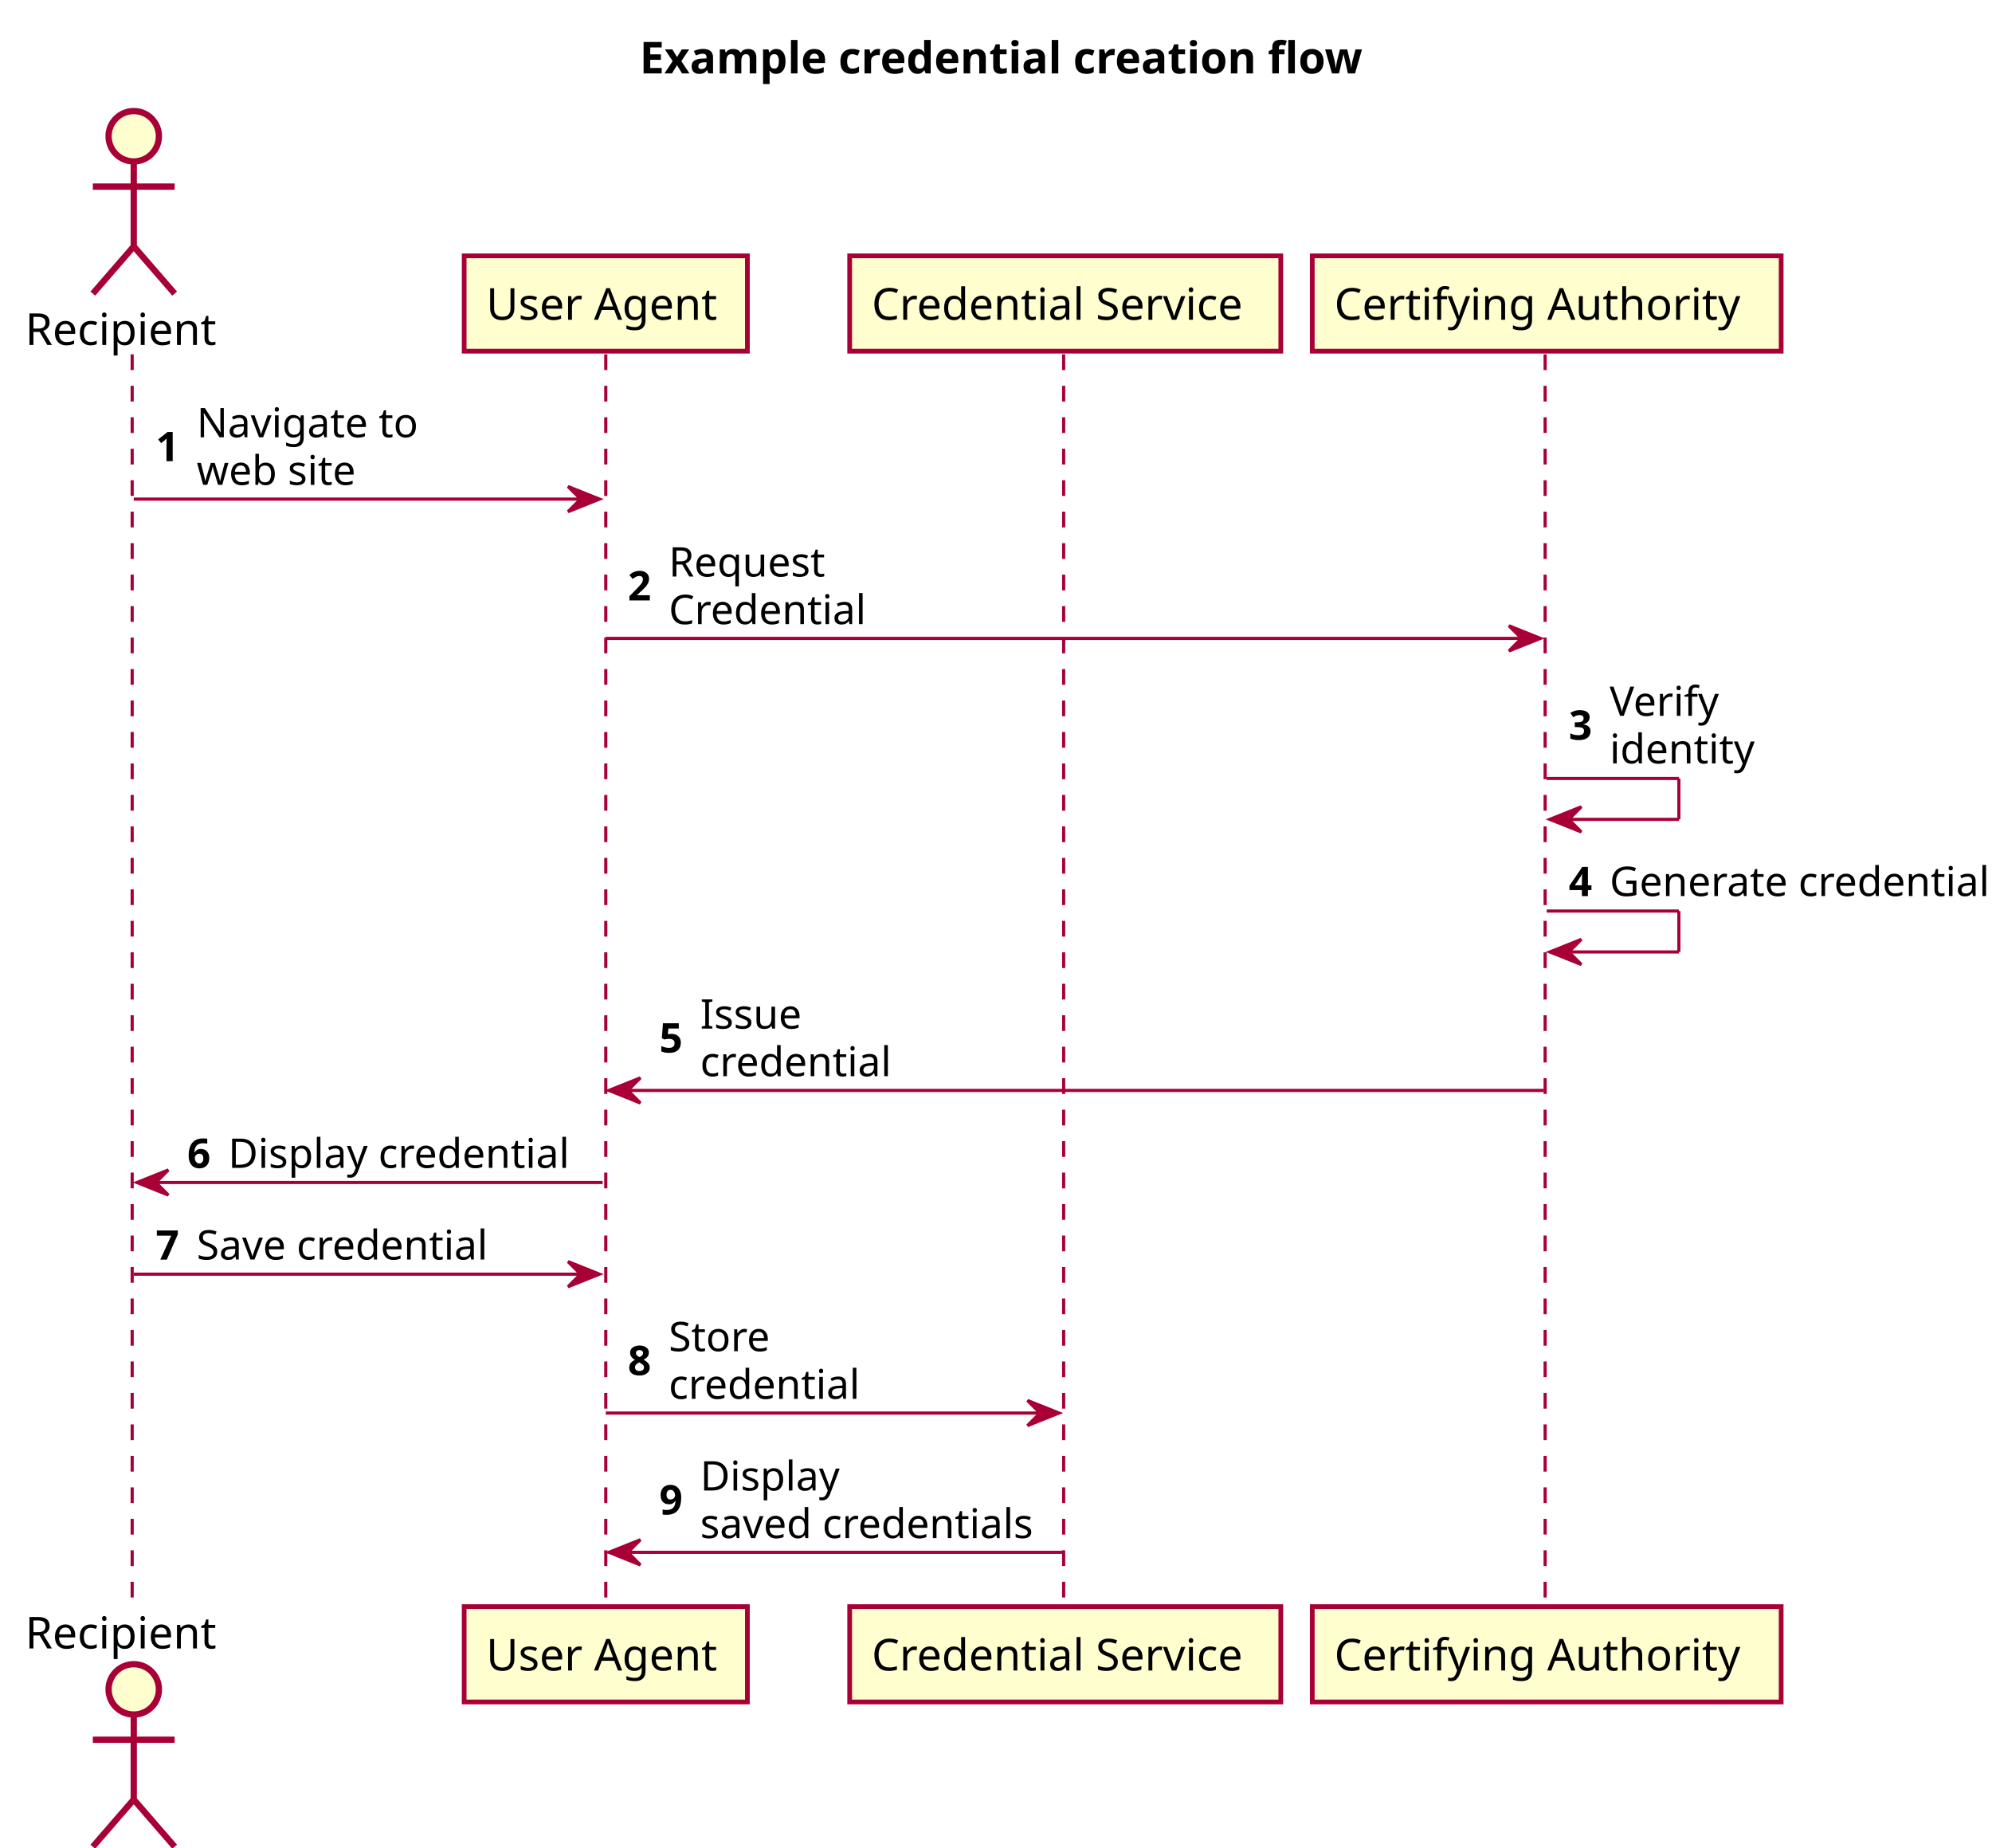
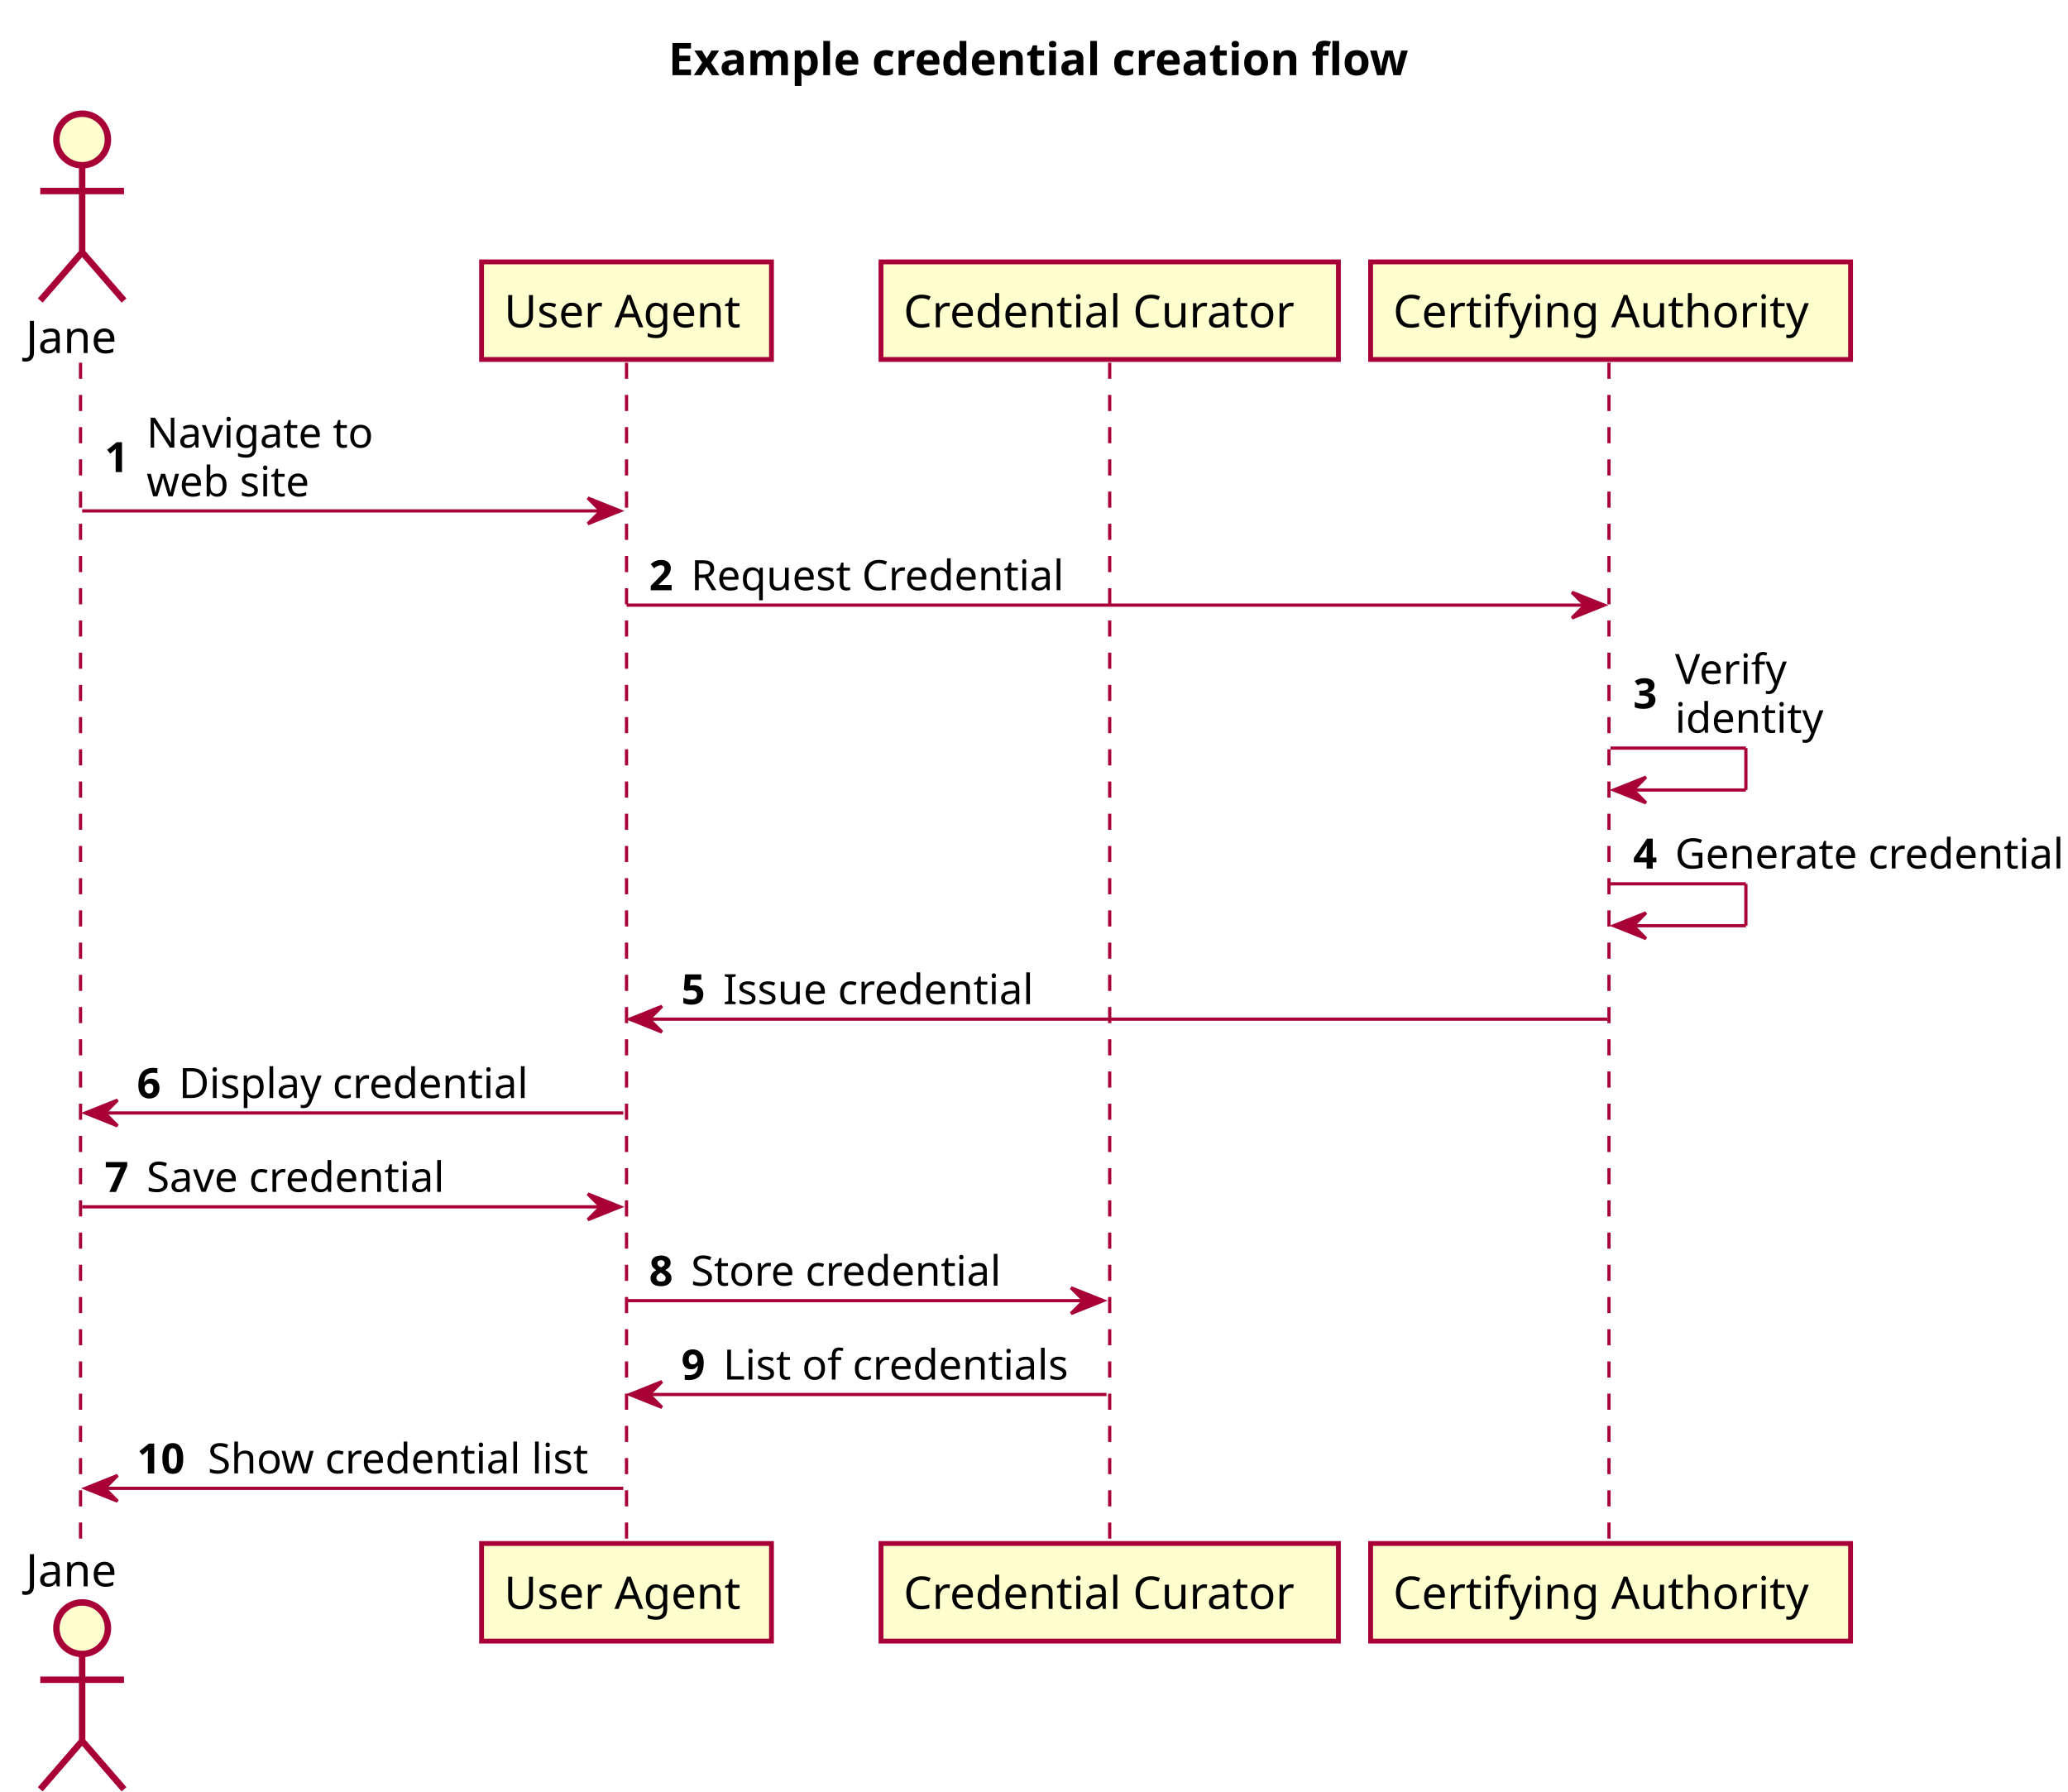
- <svg xmlns="http://www.w3.org/2000/svg" height="587px" style="width:633px;height:587px;" version="1.1" viewBox="0 0 633 587" width="633px">
+ <svg xmlns="http://www.w3.org/2000/svg" height="556px" style="width:642px;height:556px;" version="1.1" viewBox="0 0 642 556" width="642px">
  <defs />
  <g>
-     <text fill="#000000" font-family="Lucida Sans" font-size="14" font-weight="bold" lengthAdjust="spacingAndGlyphs" textLength="236" x="203.25" y="23.337">Example credential creation flow</text>
-     <line style="stroke: #A80036; stroke-width: 1.0; stroke-dasharray: 5.0,5.0;" x1="42" x2="42" y1="112.58" y2="511.477" />
-     <line style="stroke: #A80036; stroke-width: 1.0; stroke-dasharray: 5.0,5.0;" x1="192.5" x2="192.5" y1="112.58" y2="511.477" />
-     <line style="stroke: #A80036; stroke-width: 1.0; stroke-dasharray: 5.0,5.0;" x1="338" x2="338" y1="112.58" y2="511.477" />
-     <line style="stroke: #A80036; stroke-width: 1.0; stroke-dasharray: 5.0,5.0;" x1="491" x2="491" y1="112.58" y2="511.477" />
-     <text fill="#000000" font-family="Lucida Sans" font-size="14" lengthAdjust="spacingAndGlyphs" textLength="63" x="8" y="109.593">Recipient</text>
-     <ellipse cx="42.5" cy="43.29" fill="#FEFECE" rx="8" ry="8" style="stroke: #A80036; stroke-width: 2.0;" />
-     <path d="M42.5,51.29 L42.5,78.29 M29.5,59.29 L55.5,59.29 M42.5,78.29 L29.5,93.29 M42.5,78.29 L55.5,93.29 " fill="#FEFECE" style="stroke: #A80036; stroke-width: 2.0;" />
-     <text fill="#000000" font-family="Lucida Sans" font-size="14" lengthAdjust="spacingAndGlyphs" textLength="63" x="8" y="523.78">Recipient</text>
-     <ellipse cx="42.5" cy="536.767" fill="#FEFECE" rx="8" ry="8" style="stroke: #A80036; stroke-width: 2.0;" />
-     <path d="M42.5,544.767 L42.5,571.767 M29.5,552.767 L55.5,552.767 M42.5,571.767 L29.5,586.767 M42.5,571.767 L55.5,586.767 " fill="#FEFECE" style="stroke: #A80036; stroke-width: 2.0;" />
-     <rect fill="#FEFECE" height="30.29" style="stroke: #A80036; stroke-width: 1.5;" width="90" x="147.5" y="81.29" />
-     <text fill="#000000" font-family="Lucida Sans" font-size="14" lengthAdjust="spacingAndGlyphs" textLength="76" x="154.5" y="101.593">User Agent</text>
-     <rect fill="#FEFECE" height="30.29" style="stroke: #A80036; stroke-width: 1.5;" width="90" x="147.5" y="510.477" />
-     <text fill="#000000" font-family="Lucida Sans" font-size="14" lengthAdjust="spacingAndGlyphs" textLength="76" x="154.5" y="530.78">User Agent</text>
-     <rect fill="#FEFECE" height="30.29" style="stroke: #A80036; stroke-width: 1.5;" width="137" x="270" y="81.29" />
-     <text fill="#000000" font-family="Lucida Sans" font-size="14" lengthAdjust="spacingAndGlyphs" textLength="123" x="277" y="101.593">Credential Service</text>
-     <rect fill="#FEFECE" height="30.29" style="stroke: #A80036; stroke-width: 1.5;" width="137" x="270" y="510.477" />
-     <text fill="#000000" font-family="Lucida Sans" font-size="14" lengthAdjust="spacingAndGlyphs" textLength="123" x="277" y="530.78">Credential Service</text>
-     <rect fill="#FEFECE" height="30.29" style="stroke: #A80036; stroke-width: 1.5;" width="149" x="417" y="81.29" />
-     <text fill="#000000" font-family="Lucida Sans" font-size="14" lengthAdjust="spacingAndGlyphs" textLength="135" x="424" y="101.593">Certifying Authority</text>
-     <rect fill="#FEFECE" height="30.29" style="stroke: #A80036; stroke-width: 1.5;" width="149" x="417" y="510.477" />
-     <text fill="#000000" font-family="Lucida Sans" font-size="14" lengthAdjust="spacingAndGlyphs" textLength="135" x="424" y="530.78">Certifying Authority</text>
-     <polygon fill="#A80036" points="180.5,154.58,190.5,158.58,180.5,162.58,184.5,158.58" style="stroke: #A80036; stroke-width: 1.0;" />
-     <line style="stroke: #A80036; stroke-width: 1.0;" x1="42.5" x2="186.5" y1="158.58" y2="158.58" />
-     <text fill="#000000" font-family="Lucida Sans" font-size="13" font-weight="bold" lengthAdjust="spacingAndGlyphs" textLength="9" x="49.5" y="146.528">1</text>
-     <text fill="#000000" font-family="Lucida Sans" font-size="13" lengthAdjust="spacingAndGlyphs" textLength="72" x="62.5" y="138.933">Navigate to</text>
-     <text fill="#000000" font-family="Lucida Sans" font-size="13" lengthAdjust="spacingAndGlyphs" textLength="52" x="62.5" y="154.059">web site</text>
-     <polygon fill="#A80036" points="479.5,198.833,489.5,202.833,479.5,206.833,483.5,202.833" style="stroke: #A80036; stroke-width: 1.0;" />
-     <line style="stroke: #A80036; stroke-width: 1.0;" x1="192.5" x2="485.5" y1="202.833" y2="202.833" />
-     <text fill="#000000" font-family="Lucida Sans" font-size="13" font-weight="bold" lengthAdjust="spacingAndGlyphs" textLength="9" x="199.5" y="190.78">2</text>
-     <text fill="#000000" font-family="Lucida Sans" font-size="13" lengthAdjust="spacingAndGlyphs" textLength="50" x="212.5" y="183.185">Request</text>
-     <text fill="#000000" font-family="Lucida Sans" font-size="13" lengthAdjust="spacingAndGlyphs" textLength="64" x="212.5" y="198.312">Credential</text>
-     <line style="stroke: #A80036; stroke-width: 1.0;" x1="491.5" x2="533.5" y1="247.339" y2="247.339" />
-     <line style="stroke: #A80036; stroke-width: 1.0;" x1="533.5" x2="533.5" y1="247.339" y2="260.339" />
-     <line style="stroke: #A80036; stroke-width: 1.0;" x1="492.5" x2="533.5" y1="260.339" y2="260.339" />
-     <polygon fill="#A80036" points="502.5,256.339,492.5,260.339,502.5,264.339,498.5,260.339" style="stroke: #A80036; stroke-width: 1.0;" />
-     <text fill="#000000" font-family="Lucida Sans" font-size="13" font-weight="bold" lengthAdjust="spacingAndGlyphs" textLength="9" x="498.5" y="235.033">3</text>
-     <text fill="#000000" font-family="Lucida Sans" font-size="13" lengthAdjust="spacingAndGlyphs" textLength="37" x="511.5" y="227.439">Verify</text>
-     <text fill="#000000" font-family="Lucida Sans" font-size="13" lengthAdjust="spacingAndGlyphs" textLength="48" x="511.5" y="242.565">identity</text>
-     <line style="stroke: #A80036; stroke-width: 1.0;" x1="491.5" x2="533.5" y1="289.465" y2="289.465" />
-     <line style="stroke: #A80036; stroke-width: 1.0;" x1="533.5" x2="533.5" y1="289.465" y2="302.465" />
-     <line style="stroke: #A80036; stroke-width: 1.0;" x1="492.5" x2="533.5" y1="302.465" y2="302.465" />
-     <polygon fill="#A80036" points="502.5,298.465,492.5,302.465,502.5,306.465,498.5,302.465" style="stroke: #A80036; stroke-width: 1.0;" />
-     <text fill="#000000" font-family="Lucida Sans" font-size="13" font-weight="bold" lengthAdjust="spacingAndGlyphs" textLength="9" x="498.5" y="284.723">4</text>
-     <text fill="#000000" font-family="Lucida Sans" font-size="13" lengthAdjust="spacingAndGlyphs" textLength="121" x="511.5" y="284.691">Generate credential</text>
-     <polygon fill="#A80036" points="203.5,342.465,193.5,346.465,203.5,350.465,199.5,346.465" style="stroke: #A80036; stroke-width: 1.0;" />
-     <line style="stroke: #A80036; stroke-width: 1.0;" x1="197.5" x2="490.5" y1="346.465" y2="346.465" />
-     <text fill="#000000" font-family="Lucida Sans" font-size="13" font-weight="bold" lengthAdjust="spacingAndGlyphs" textLength="9" x="209.5" y="334.413">5</text>
-     <text fill="#000000" font-family="Lucida Sans" font-size="13" lengthAdjust="spacingAndGlyphs" textLength="33" x="222.5" y="326.818">Issue</text>
-     <text fill="#000000" font-family="Lucida Sans" font-size="13" lengthAdjust="spacingAndGlyphs" textLength="62" x="222.5" y="341.944">credential</text>
-     <polygon fill="#A80036" points="53.5,371.718,43.5,375.718,53.5,379.718,49.5,375.718" style="stroke: #A80036; stroke-width: 1.0;" />
-     <line style="stroke: #A80036; stroke-width: 1.0;" x1="47.5" x2="191.5" y1="375.718" y2="375.718" />
-     <text fill="#000000" font-family="Lucida Sans" font-size="13" font-weight="bold" lengthAdjust="spacingAndGlyphs" textLength="9" x="59.5" y="371.103">6</text>
-     <text fill="#000000" font-family="Lucida Sans" font-size="13" lengthAdjust="spacingAndGlyphs" textLength="113" x="72.5" y="371.071">Display credential</text>
-     <polygon fill="#A80036" points="180.5,400.845,190.5,404.845,180.5,408.845,184.5,404.845" style="stroke: #A80036; stroke-width: 1.0;" />
-     <line style="stroke: #A80036; stroke-width: 1.0;" x1="42.5" x2="186.5" y1="404.845" y2="404.845" />
-     <text fill="#000000" font-family="Lucida Sans" font-size="13" font-weight="bold" lengthAdjust="spacingAndGlyphs" textLength="9" x="49.5" y="400.229">7</text>
-     <text fill="#000000" font-family="Lucida Sans" font-size="13" lengthAdjust="spacingAndGlyphs" textLength="94" x="62.5" y="400.197">Save credential</text>
-     <polygon fill="#A80036" points="326.5,444.971,336.5,448.971,326.5,452.971,330.5,448.971" style="stroke: #A80036; stroke-width: 1.0;" />
-     <line style="stroke: #A80036; stroke-width: 1.0;" x1="192.5" x2="332.5" y1="448.971" y2="448.971" />
-     <text fill="#000000" font-family="Lucida Sans" font-size="13" font-weight="bold" lengthAdjust="spacingAndGlyphs" textLength="9" x="199.5" y="436.919">8</text>
-     <text fill="#000000" font-family="Lucida Sans" font-size="13" lengthAdjust="spacingAndGlyphs" textLength="32" x="212.5" y="429.324">Store</text>
-     <text fill="#000000" font-family="Lucida Sans" font-size="13" lengthAdjust="spacingAndGlyphs" textLength="62" x="212.5" y="444.45">credential</text>
-     <polygon fill="#A80036" points="203.5,489.224,193.5,493.224,203.5,497.224,199.5,493.224" style="stroke: #A80036; stroke-width: 1.0;" />
-     <line style="stroke: #A80036; stroke-width: 1.0;" x1="197.5" x2="337.5" y1="493.224" y2="493.224" />
-     <text fill="#000000" font-family="Lucida Sans" font-size="13" font-weight="bold" lengthAdjust="spacingAndGlyphs" textLength="9" x="209.5" y="481.172">9</text>
-     <text fill="#000000" font-family="Lucida Sans" font-size="13" lengthAdjust="spacingAndGlyphs" textLength="47" x="222.5" y="473.577">Display</text>
-     <text fill="#000000" font-family="Lucida Sans" font-size="13" lengthAdjust="spacingAndGlyphs" textLength="109" x="222.5" y="488.703">saved credentials</text>
+     <text fill="#000000" font-family="Lucida Sans" font-size="14" font-weight="bold" lengthAdjust="spacingAndGlyphs" textLength="236" x="207.5" y="23.337">Example credential creation flow</text>
+     <line style="stroke: #A80036; stroke-width: 1.0; stroke-dasharray: 5.0,5.0;" x1="25" x2="25" y1="112.58" y2="480.098" />
+     <line style="stroke: #A80036; stroke-width: 1.0; stroke-dasharray: 5.0,5.0;" x1="194.5" x2="194.5" y1="112.58" y2="480.098" />
+     <line style="stroke: #A80036; stroke-width: 1.0; stroke-dasharray: 5.0,5.0;" x1="344.5" x2="344.5" y1="112.58" y2="480.098" />
+     <line style="stroke: #A80036; stroke-width: 1.0; stroke-dasharray: 5.0,5.0;" x1="499.5" x2="499.5" y1="112.58" y2="480.098" />
+     <text fill="#000000" font-family="Lucida Sans" font-size="14" lengthAdjust="spacingAndGlyphs" textLength="29" x="8" y="109.593">Jane</text>
+     <ellipse cx="25.5" cy="43.29" fill="#FEFECE" rx="8" ry="8" style="stroke: #A80036; stroke-width: 2.0;" />
+     <path d="M25.5,51.29 L25.5,78.29 M12.5,59.29 L38.5,59.29 M25.5,78.29 L12.5,93.29 M25.5,78.29 L38.5,93.29 " fill="#FEFECE" style="stroke: #A80036; stroke-width: 2.0;" />
+     <text fill="#000000" font-family="Lucida Sans" font-size="14" lengthAdjust="spacingAndGlyphs" textLength="29" x="8" y="492.4">Jane</text>
+     <ellipse cx="25.5" cy="505.388" fill="#FEFECE" rx="8" ry="8" style="stroke: #A80036; stroke-width: 2.0;" />
+     <path d="M25.5,513.388 L25.5,540.388 M12.5,521.388 L38.5,521.388 M25.5,540.388 L12.5,555.388 M25.5,540.388 L38.5,555.388 " fill="#FEFECE" style="stroke: #A80036; stroke-width: 2.0;" />
+     <rect fill="#FEFECE" height="30.29" style="stroke: #A80036; stroke-width: 1.5;" width="90" x="149.5" y="81.29" />
+     <text fill="#000000" font-family="Lucida Sans" font-size="14" lengthAdjust="spacingAndGlyphs" textLength="76" x="156.5" y="101.593">User Agent</text>
+     <rect fill="#FEFECE" height="30.29" style="stroke: #A80036; stroke-width: 1.5;" width="90" x="149.5" y="479.098" />
+     <text fill="#000000" font-family="Lucida Sans" font-size="14" lengthAdjust="spacingAndGlyphs" textLength="76" x="156.5" y="499.4">User Agent</text>
+     <rect fill="#FEFECE" height="30.29" style="stroke: #A80036; stroke-width: 1.5;" width="142" x="273.5" y="81.29" />
+     <text fill="#000000" font-family="Lucida Sans" font-size="14" lengthAdjust="spacingAndGlyphs" textLength="128" x="280.5" y="101.593">Credential Curator</text>
+     <rect fill="#FEFECE" height="30.29" style="stroke: #A80036; stroke-width: 1.5;" width="142" x="273.5" y="479.098" />
+     <text fill="#000000" font-family="Lucida Sans" font-size="14" lengthAdjust="spacingAndGlyphs" textLength="128" x="280.5" y="499.4">Credential Curator</text>
+     <rect fill="#FEFECE" height="30.29" style="stroke: #A80036; stroke-width: 1.5;" width="149" x="425.5" y="81.29" />
+     <text fill="#000000" font-family="Lucida Sans" font-size="14" lengthAdjust="spacingAndGlyphs" textLength="135" x="432.5" y="101.593">Certifying Authority</text>
+     <rect fill="#FEFECE" height="30.29" style="stroke: #A80036; stroke-width: 1.5;" width="149" x="425.5" y="479.098" />
+     <text fill="#000000" font-family="Lucida Sans" font-size="14" lengthAdjust="spacingAndGlyphs" textLength="135" x="432.5" y="499.4">Certifying Authority</text>
+     <polygon fill="#A80036" points="182.5,154.58,192.5,158.58,182.5,162.58,186.5,158.58" style="stroke: #A80036; stroke-width: 1.0;" />
+     <line style="stroke: #A80036; stroke-width: 1.0;" x1="25.5" x2="188.5" y1="158.58" y2="158.58" />
+     <text fill="#000000" font-family="Lucida Sans" font-size="13" font-weight="bold" lengthAdjust="spacingAndGlyphs" textLength="9" x="32.5" y="146.528">1</text>
+     <text fill="#000000" font-family="Lucida Sans" font-size="13" lengthAdjust="spacingAndGlyphs" textLength="72" x="45.5" y="138.933">Navigate to</text>
+     <text fill="#000000" font-family="Lucida Sans" font-size="13" lengthAdjust="spacingAndGlyphs" textLength="52" x="45.5" y="154.059">web site</text>
+     <polygon fill="#A80036" points="488,183.833,498,187.833,488,191.833,492,187.833" style="stroke: #A80036; stroke-width: 1.0;" />
+     <line style="stroke: #A80036; stroke-width: 1.0;" x1="194.5" x2="494" y1="187.833" y2="187.833" />
+     <text fill="#000000" font-family="Lucida Sans" font-size="13" font-weight="bold" lengthAdjust="spacingAndGlyphs" textLength="9" x="201.5" y="183.217">2</text>
+     <text fill="#000000" font-family="Lucida Sans" font-size="13" lengthAdjust="spacingAndGlyphs" textLength="118" x="214.5" y="183.185">Request Credential</text>
+     <line style="stroke: #A80036; stroke-width: 1.0;" x1="500" x2="542" y1="232.212" y2="232.212" />
+     <line style="stroke: #A80036; stroke-width: 1.0;" x1="542" x2="542" y1="232.212" y2="245.212" />
+     <line style="stroke: #A80036; stroke-width: 1.0;" x1="501" x2="542" y1="245.212" y2="245.212" />
+     <polygon fill="#A80036" points="511,241.212,501,245.212,511,249.212,507,245.212" style="stroke: #A80036; stroke-width: 1.0;" />
+     <text fill="#000000" font-family="Lucida Sans" font-size="13" font-weight="bold" lengthAdjust="spacingAndGlyphs" textLength="9" x="507" y="219.907">3</text>
+     <text fill="#000000" font-family="Lucida Sans" font-size="13" lengthAdjust="spacingAndGlyphs" textLength="37" x="520" y="212.312">Verify</text>
+     <text fill="#000000" font-family="Lucida Sans" font-size="13" lengthAdjust="spacingAndGlyphs" textLength="48" x="520" y="227.439">identity</text>
+     <line style="stroke: #A80036; stroke-width: 1.0;" x1="500" x2="542" y1="274.339" y2="274.339" />
+     <line style="stroke: #A80036; stroke-width: 1.0;" x1="542" x2="542" y1="274.339" y2="287.339" />
+     <line style="stroke: #A80036; stroke-width: 1.0;" x1="501" x2="542" y1="287.339" y2="287.339" />
+     <polygon fill="#A80036" points="511,283.339,501,287.339,511,291.339,507,287.339" style="stroke: #A80036; stroke-width: 1.0;" />
+     <text fill="#000000" font-family="Lucida Sans" font-size="13" font-weight="bold" lengthAdjust="spacingAndGlyphs" textLength="9" x="507" y="269.597">4</text>
+     <text fill="#000000" font-family="Lucida Sans" font-size="13" lengthAdjust="spacingAndGlyphs" textLength="121" x="520" y="269.565">Generate credential</text>
+     <polygon fill="#A80036" points="205.5,312.339,195.5,316.339,205.5,320.339,201.5,316.339" style="stroke: #A80036; stroke-width: 1.0;" />
+     <line style="stroke: #A80036; stroke-width: 1.0;" x1="199.5" x2="499" y1="316.339" y2="316.339" />
+     <text fill="#000000" font-family="Lucida Sans" font-size="13" font-weight="bold" lengthAdjust="spacingAndGlyphs" textLength="9" x="211.5" y="311.723">5</text>
+     <text fill="#000000" font-family="Lucida Sans" font-size="13" lengthAdjust="spacingAndGlyphs" textLength="99" x="224.5" y="311.691">Issue credential</text>
+     <polygon fill="#A80036" points="36.5,341.465,26.5,345.465,36.5,349.465,32.5,345.465" style="stroke: #A80036; stroke-width: 1.0;" />
+     <line style="stroke: #A80036; stroke-width: 1.0;" x1="30.5" x2="193.5" y1="345.465" y2="345.465" />
+     <text fill="#000000" font-family="Lucida Sans" font-size="13" font-weight="bold" lengthAdjust="spacingAndGlyphs" textLength="9" x="42.5" y="340.85">6</text>
+     <text fill="#000000" font-family="Lucida Sans" font-size="13" lengthAdjust="spacingAndGlyphs" textLength="113" x="55.5" y="340.818">Display credential</text>
+     <polygon fill="#A80036" points="182.5,370.592,192.5,374.592,182.5,378.592,186.5,374.592" style="stroke: #A80036; stroke-width: 1.0;" />
+     <line style="stroke: #A80036; stroke-width: 1.0;" x1="25.5" x2="188.5" y1="374.592" y2="374.592" />
+     <text fill="#000000" font-family="Lucida Sans" font-size="13" font-weight="bold" lengthAdjust="spacingAndGlyphs" textLength="9" x="32.5" y="369.976">7</text>
+     <text fill="#000000" font-family="Lucida Sans" font-size="13" lengthAdjust="spacingAndGlyphs" textLength="94" x="45.5" y="369.944">Save credential</text>
+     <polygon fill="#A80036" points="332.5,399.718,342.5,403.718,332.5,407.718,336.5,403.718" style="stroke: #A80036; stroke-width: 1.0;" />
+     <line style="stroke: #A80036; stroke-width: 1.0;" x1="194.5" x2="338.5" y1="403.718" y2="403.718" />
+     <text fill="#000000" font-family="Lucida Sans" font-size="13" font-weight="bold" lengthAdjust="spacingAndGlyphs" textLength="9" x="201.5" y="399.103">8</text>
+     <text fill="#000000" font-family="Lucida Sans" font-size="13" lengthAdjust="spacingAndGlyphs" textLength="98" x="214.5" y="399.071">Store credential</text>
+     <polygon fill="#A80036" points="205.5,428.845,195.5,432.845,205.5,436.845,201.5,432.845" style="stroke: #A80036; stroke-width: 1.0;" />
+     <line style="stroke: #A80036; stroke-width: 1.0;" x1="199.5" x2="343.5" y1="432.845" y2="432.845" />
+     <text fill="#000000" font-family="Lucida Sans" font-size="13" font-weight="bold" lengthAdjust="spacingAndGlyphs" textLength="9" x="211.5" y="428.229">9</text>
+     <text fill="#000000" font-family="Lucida Sans" font-size="13" lengthAdjust="spacingAndGlyphs" textLength="113" x="224.5" y="428.197">List of credentials</text>
+     <polygon fill="#A80036" points="36.5,457.971,26.5,461.971,36.5,465.971,32.5,461.971" style="stroke: #A80036; stroke-width: 1.0;" />
+     <line style="stroke: #A80036; stroke-width: 1.0;" x1="30.5" x2="193.5" y1="461.971" y2="461.971" />
+     <text fill="#000000" font-family="Lucida Sans" font-size="13" font-weight="bold" lengthAdjust="spacingAndGlyphs" textLength="18" x="42.5" y="457.356">10</text>
+     <text fill="#000000" font-family="Lucida Sans" font-size="13" lengthAdjust="spacingAndGlyphs" textLength="123" x="64.5" y="457.324">Show credential list</text>
  </g>
</svg>
